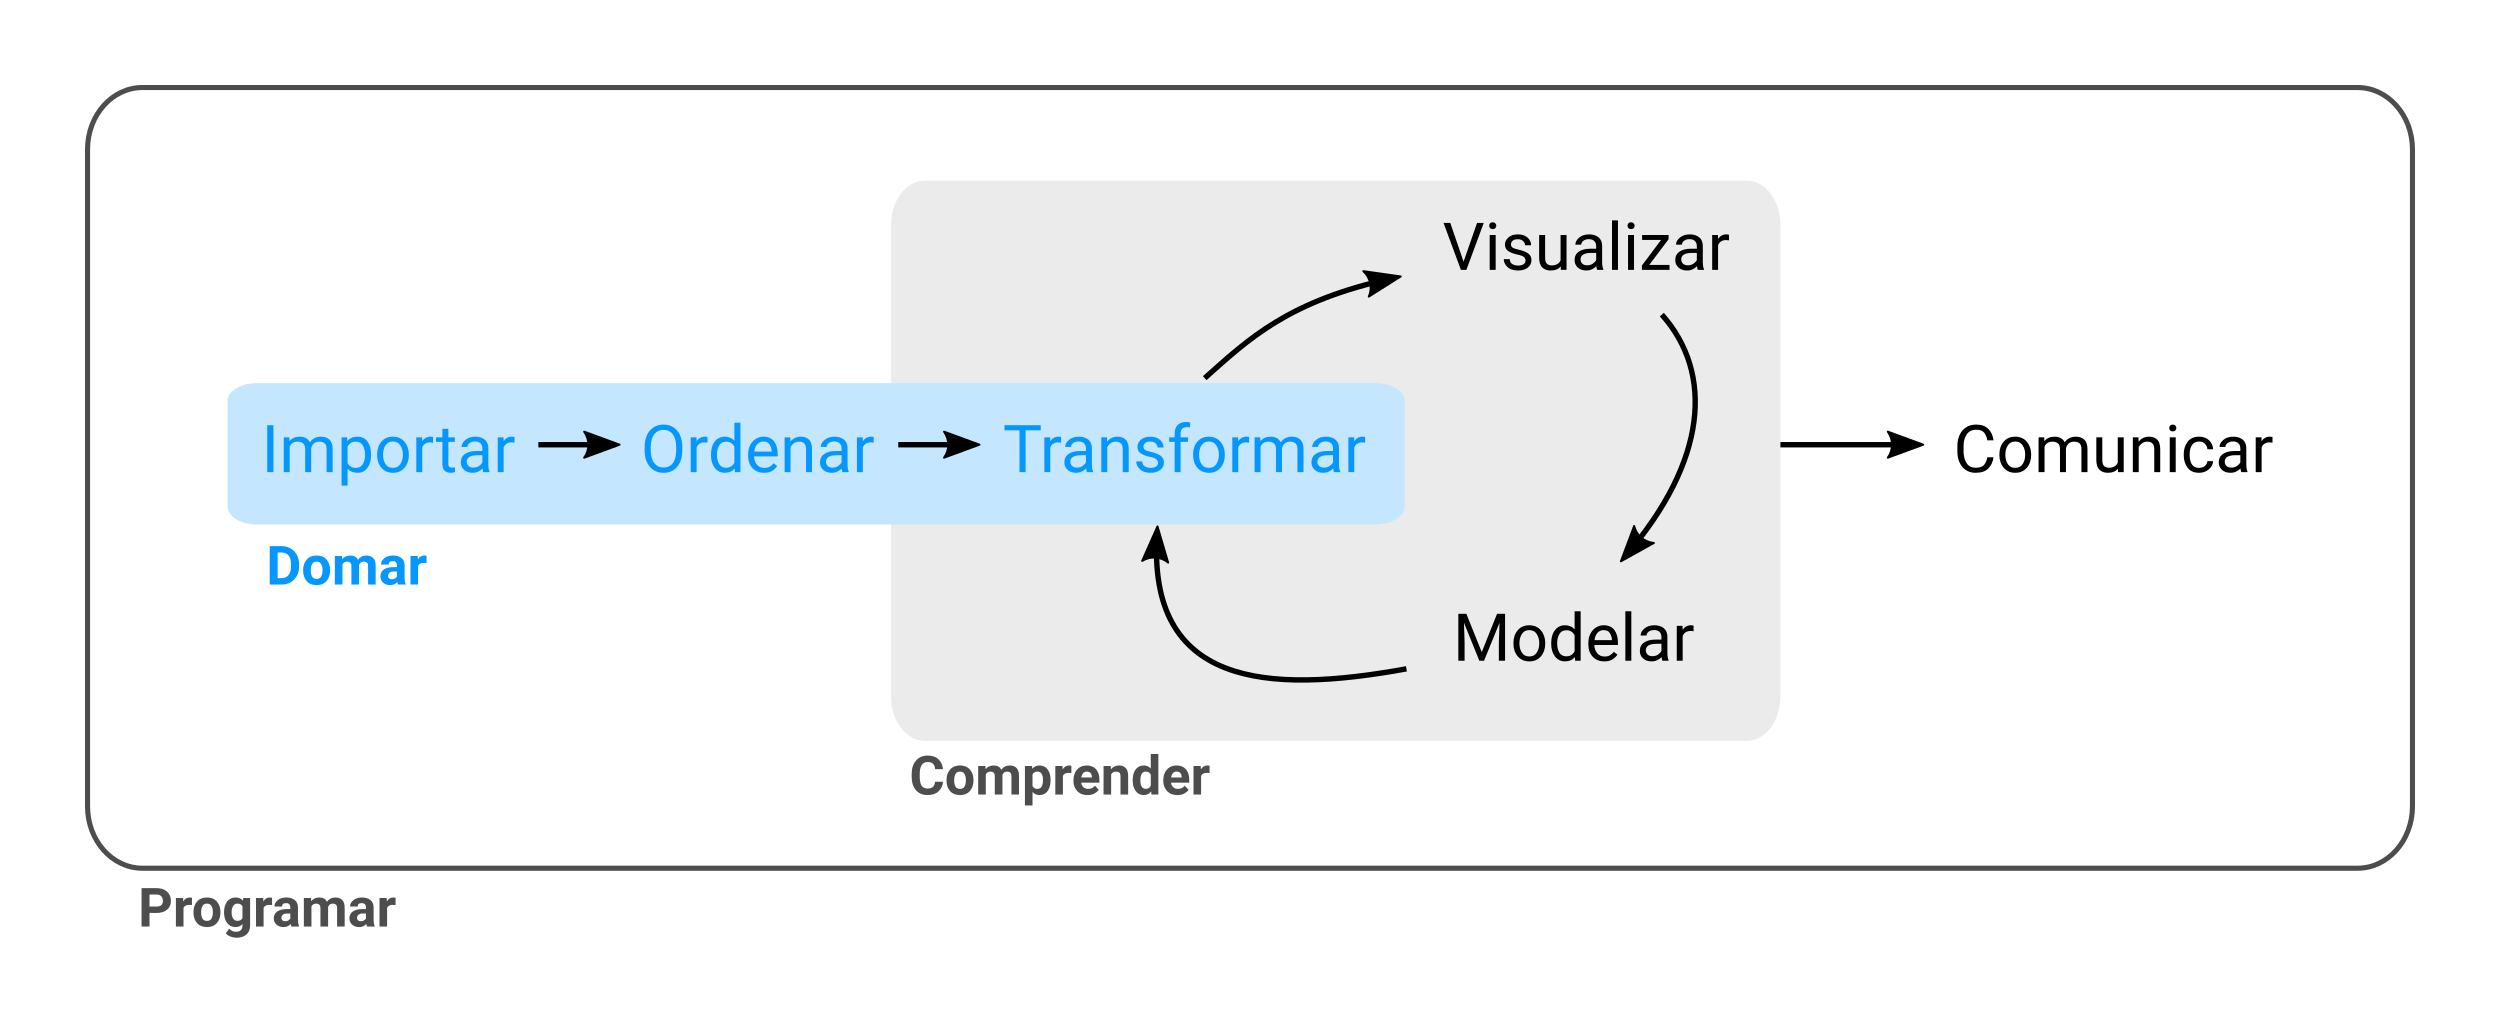
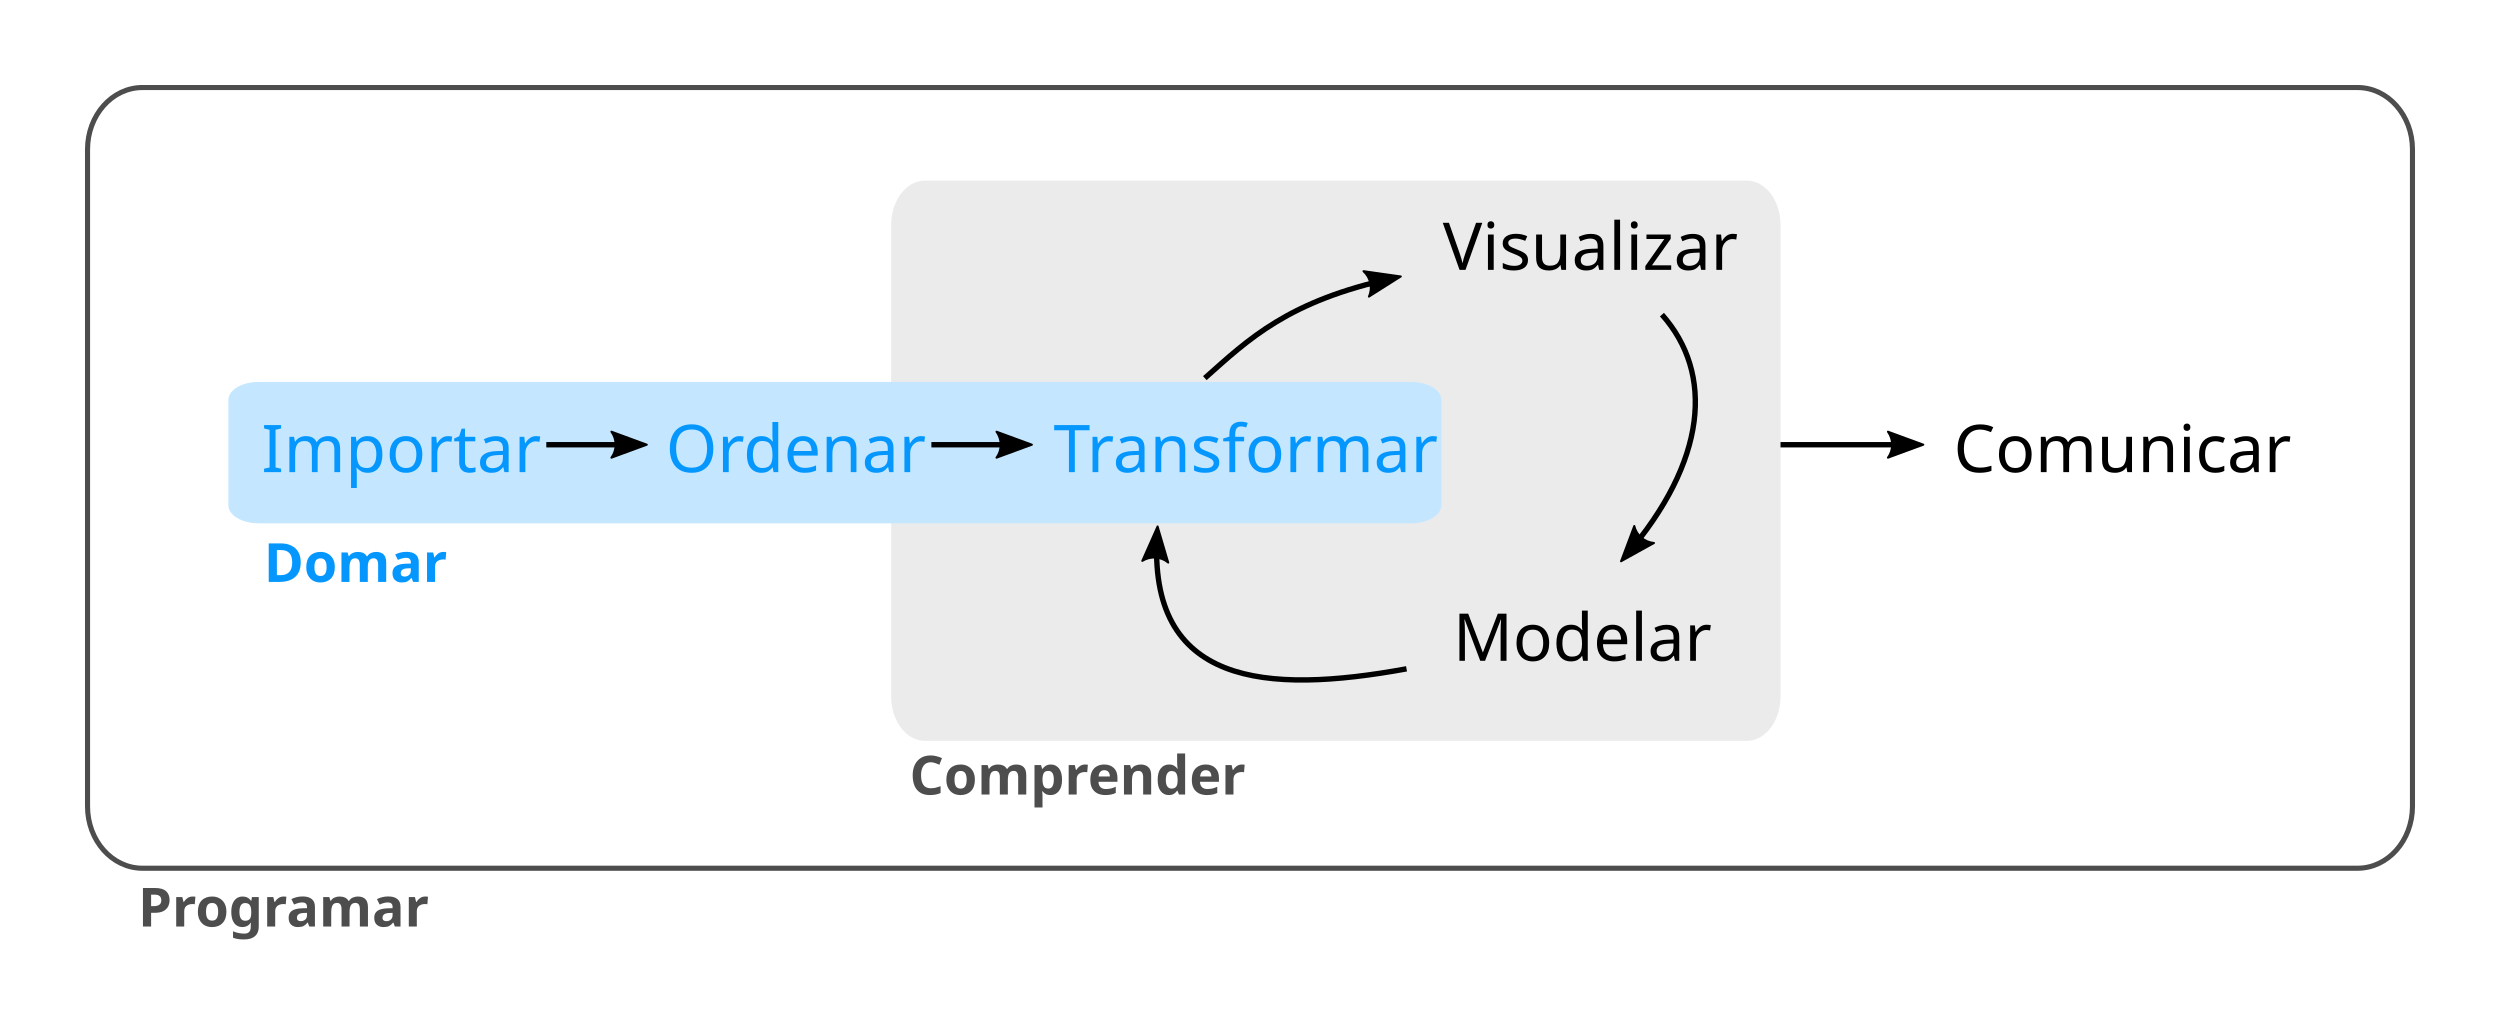
- <svg xmlns="http://www.w3.org/2000/svg" version="1.1" id="svg2" width="147.09mm" height="60.173mm" viewBox="0 0 555.929 227.427">
+ <svg xmlns="http://www.w3.org/2000/svg" version="1.1" id="svg2" width="147.09mm" height="60.218mm" viewBox="0 0 555.929 227.595">
  <defs id="defs6">
-     <marker style="overflow:visible" id="marker926" refX="0" refY="0" orient="auto">
-       <path transform="scale(-0.6)" d="M 8.719,4.034 -2.207,0.016 8.719,-4.002 c -1.745,2.372 -1.735,5.617 -6e-7,8.035 z" style="fill:#000000;fill-opacity:1;fill-rule:evenodd;stroke:#000000;stroke-width:0.625;stroke-linejoin:round;stroke-opacity:1" id="path924" />
-     </marker>
    <marker orient="auto" refY="0" refX="0" id="marker8276" style="overflow:visible">
      <path id="path8274" style="fill:#000000;fill-opacity:1;fill-rule:evenodd;stroke:#000000;stroke-width:0.625;stroke-linejoin:round;stroke-opacity:1" d="M 8.719,4.034 -2.207,0.016 8.719,-4.002 c -1.745,2.372 -1.735,5.617 -6e-7,8.035 z" transform="scale(-0.6)" />
    </marker>
    <marker orient="auto" refY="0" refX="0" id="marker7064" style="overflow:visible">
      <path id="path7062" style="fill:#000000;fill-opacity:1;fill-rule:evenodd;stroke:#000000;stroke-width:0.625;stroke-linejoin:round;stroke-opacity:1" d="M 8.719,4.034 -2.207,0.016 8.719,-4.002 c -1.745,2.372 -1.735,5.617 -6e-7,8.035 z" transform="scale(-0.6)" />
    </marker>
    <marker orient="auto" refY="0" refX="0" id="marker5888" style="overflow:visible">
      <path id="path5886" style="fill:#000000;fill-opacity:1;fill-rule:evenodd;stroke:#000000;stroke-width:0.625;stroke-linejoin:round;stroke-opacity:1" d="M 8.719,4.034 -2.207,0.016 8.719,-4.002 c -1.745,2.372 -1.735,5.617 -6e-7,8.035 z" transform="scale(-0.6)" />
    </marker>
    <marker orient="auto" refY="0" refX="0" id="marker5845" style="overflow:visible">
      <path id="path5843" style="fill:#000000;fill-opacity:1;fill-rule:evenodd;stroke:#000000;stroke-width:0.625;stroke-linejoin:round;stroke-opacity:1" d="M 8.719,4.034 -2.207,0.016 8.719,-4.002 c -1.745,2.372 -1.735,5.617 -6e-7,8.035 z" transform="scale(-0.6)" />
    </marker>
    <marker orient="auto" refY="0" refX="0" id="marker5115" style="overflow:visible">
      <path id="path5113" style="fill:#000000;fill-opacity:1;fill-rule:evenodd;stroke:#000000;stroke-width:0.625;stroke-linejoin:round;stroke-opacity:1" d="M 8.719,4.034 -2.207,0.016 8.719,-4.002 c -1.745,2.372 -1.735,5.617 -6e-7,8.035 z" transform="scale(-0.6)" />
    </marker>
+     <marker style="overflow:visible" id="marker4863" refX="0" refY="0" orient="auto">
+       <path transform="scale(-0.6)" d="M 8.719,4.034 -2.207,0.016 8.719,-4.002 c -1.745,2.372 -1.735,5.617 -6e-7,8.035 z" style="fill:#000000;fill-opacity:1;fill-rule:evenodd;stroke:#000000;stroke-width:0.625;stroke-linejoin:round;stroke-opacity:1" id="path4861" />
+     </marker>
    <marker orient="auto" refY="0" refX="0" id="Arrow2Mend" style="overflow:visible">
      <path id="path4604" style="fill:#000000;fill-opacity:1;fill-rule:evenodd;stroke:#000000;stroke-width:0.625;stroke-linejoin:round;stroke-opacity:1" d="M 8.719,4.034 -2.207,0.016 8.719,-4.002 c -1.745,2.372 -1.735,5.617 -6e-7,8.035 z" transform="scale(-0.6)" />
    </marker>
  </defs>
-   <g id="g79">
+   <g id="g1003">
    <rect ry="13.756" rx="12.201" y="19.465" x="19.465" height="173.605" width="517" id="rect4537" style="fill:none;fill-opacity:1;stroke:#4d4d4d;stroke-width:1.134;stroke-miterlimit:4;stroke-dasharray:none;paint-order:stroke markers fill" />
    <text id="text4571" y="206.033" x="30.712" style="font-style:normal;font-weight:normal;font-size:40px;line-height:1.25;font-family:sans-serif;letter-spacing:0px;word-spacing:0px;fill:#4d4d4d;fill-opacity:1;stroke:none" xml:space="preserve">
-       <tspan style="font-style:normal;font-variant:normal;font-weight:bold;font-stretch:normal;font-size:12px;font-family:Roboto;-inkscape-font-specification:'Roboto Bold';fill:#4d4d4d" y="206.033" x="30.712" id="tspan4569">Programar</tspan>
+       <tspan style="font-style:normal;font-variant:normal;font-weight:bold;font-stretch:normal;font-size:12px;font-family:'Fira Sans';-inkscape-font-specification:'Fira Sans Bold';fill:#4d4d4d" y="206.033" x="30.712" id="tspan4569">Programar</tspan>
    </text>
  </g>
-   <g id="g10460" transform="translate(42.09355,19.46457)">
-     <g id="g74">
-       <path style="fill:none;stroke:#000000;stroke-width:1.2;stroke-linecap:butt;stroke-linejoin:miter;stroke-miterlimit:4;stroke-dasharray:none;stroke-opacity:1;marker-end:url(#marker5115)" d="m 353.673,79.432 h 30.311" id="path5111" />
-       <rect ry="9.871" rx="7.498" y="20.7" x="156.05" height="124.58" width="197.771" id="rect4539" style="fill:#ebebeb;fill-opacity:1;stroke:none;stroke-width:0.594;stroke-miterlimit:4;stroke-dasharray:none;paint-order:stroke markers fill" />
-       <rect style="fill:#c4e7ff;fill-opacity:1;stroke:none;stroke-width:0.343;stroke-miterlimit:4;stroke-dasharray:none;paint-order:stroke markers fill" id="rect917" width="261.793" height="31.439" x="8.508" y="65.727" rx="6.514" ry="4.01" />
-       <text id="text4555" y="40.543" x="278.707" style="font-style:normal;font-weight:normal;font-size:40px;line-height:1.25;font-family:sans-serif;letter-spacing:0px;word-spacing:0px;fill:#000000;fill-opacity:1;stroke:none" xml:space="preserve">
-         <tspan style="font-style:normal;font-variant:normal;font-weight:normal;font-stretch:normal;font-size:14.667px;font-family:Roboto;-inkscape-font-specification:Roboto" y="40.543" x="278.707" id="tspan4553">Visualizar</tspan>
+   <g id="g10460" transform="translate(37.29749,19.46457)">
+     <flowRoot xml:space="preserve" id="flowRoot993" style="font-style:normal;font-weight:normal;font-size:40px;line-height:1.25;font-family:sans-serif;letter-spacing:0px;word-spacing:0px;fill:#000000;fill-opacity:1;stroke:none">
+       <flowRegion id="flowRegion995">
+         <rect id="rect997" width="42.321" height="71.678" x="364.111" y="154.986" />
+       </flowRegion>
+       <flowPara id="flowPara999" />
+     </flowRoot>
+   </g>
+   <flowRoot xml:space="preserve" id="flowRoot965" style="font-style:normal;font-weight:normal;font-size:40px;line-height:1.25;font-family:sans-serif;letter-spacing:0px;word-spacing:0px;fill:#000000;fill-opacity:1;stroke:none" transform="translate(9.680914)">
+     <flowRegion id="flowRegion967">
+       <rect id="rect969" width="78.923" height="61.384" x="342.379" y="170.618" />
+     </flowRegion>
+     <flowPara id="flowPara971" />
+   </flowRoot>
+   <g id="g956" transform="translate(14.50202)">
+     <g id="g951" transform="translate(27.61658,19.46457)" />
+     <g id="g1077">
+       <path transform="translate(27.61658,19.46457)" id="path5111" d="m 353.673,79.432 h 30.311" style="fill:none;stroke:#000000;stroke-width:1.2;stroke-linecap:butt;stroke-linejoin:miter;stroke-miterlimit:4;stroke-dasharray:none;stroke-opacity:1;marker-end:url(#marker5115)" />
+       <rect transform="translate(27.61658,19.46457)" style="fill:#ebebeb;fill-opacity:1;stroke:none;stroke-width:0.594;stroke-miterlimit:4;stroke-dasharray:none;paint-order:stroke markers fill" id="rect4539" width="197.771" height="124.58" x="156.05" y="20.7" rx="7.498" ry="9.871" />
+       <rect ry="4.01" rx="6.711" y="84.931" x="36.282" height="31.439" width="269.73" id="rect917" style="fill:#c4e7ff;fill-opacity:1;stroke:none;stroke-width:0.349;stroke-miterlimit:4;stroke-dasharray:none;paint-order:stroke markers fill" />
+       <text transform="translate(27.61658,19.46457)" xml:space="preserve" style="font-style:normal;font-weight:normal;font-size:40px;line-height:1.25;font-family:sans-serif;letter-spacing:0px;word-spacing:0px;fill:#000000;fill-opacity:1;stroke:none" x="278.707" y="40.543" id="text4555">
+         <tspan id="tspan4553" x="278.707" y="40.543" style="font-style:normal;font-variant:normal;font-weight:normal;font-stretch:normal;font-size:14.667px;font-family:'Fira Sans';-inkscape-font-specification:'Fira Sans';fill:#000000;fill-opacity:1">Visualizar</tspan>
      </text>
-       <text xml:space="preserve" style="font-style:normal;font-weight:normal;font-size:40px;line-height:1.25;font-family:sans-serif;letter-spacing:0px;word-spacing:0px;fill:#000000;fill-opacity:1;stroke:none" x="280.995" y="127.472" id="text4559">
-         <tspan id="tspan4557" x="280.995" y="127.472" style="font-style:normal;font-variant:normal;font-weight:normal;font-stretch:normal;font-size:14.667px;font-family:Roboto;-inkscape-font-specification:Roboto">Modelar</tspan>
+       <text transform="translate(27.61658,19.46457)" id="text4559" y="127.472" x="280.995" style="font-style:normal;font-weight:normal;font-size:40px;line-height:1.25;font-family:sans-serif;letter-spacing:0px;word-spacing:0px;fill:#000000;fill-opacity:1;stroke:none" xml:space="preserve">
+         <tspan style="font-style:normal;font-variant:normal;font-weight:normal;font-stretch:normal;font-size:14.667px;font-family:'Fira Sans';-inkscape-font-specification:'Fira Sans';fill:#000000" y="127.472" x="280.995" id="tspan4557">Modelar</tspan>
      </text>
-       <text id="text4563" y="85.532" x="392.314" style="font-style:normal;font-weight:normal;font-size:40px;line-height:1.25;font-family:sans-serif;letter-spacing:0px;word-spacing:0px;fill:#000000;fill-opacity:1;stroke:none" xml:space="preserve">
-         <tspan style="font-style:normal;font-variant:normal;font-weight:normal;font-stretch:normal;font-size:14.667px;font-family:Roboto;-inkscape-font-specification:Roboto" y="85.532" x="392.314" id="tspan4561">Comunicar</tspan>
+       <text transform="translate(27.61658,19.46457)" xml:space="preserve" style="font-style:normal;font-weight:normal;font-size:40px;line-height:1.25;font-family:sans-serif;letter-spacing:0px;word-spacing:0px;fill:#000000;fill-opacity:1;stroke:none" x="392.314" y="85.532" id="text4563">
+         <tspan id="tspan4561" x="392.314" y="85.532" style="font-style:normal;font-variant:normal;font-weight:normal;font-stretch:normal;font-size:14.667px;font-family:'Fira Sans';-inkscape-font-specification:'Fira Sans';fill:#000000">Comunicar</tspan>
      </text>
-       <text id="text4567" y="157.211" x="160.133" style="font-style:normal;font-weight:normal;font-size:40px;line-height:1.25;font-family:sans-serif;letter-spacing:0px;word-spacing:0px;fill:#4d4d4d;fill-opacity:1;stroke:none" xml:space="preserve">
-         <tspan style="font-style:normal;font-variant:normal;font-weight:bold;font-stretch:normal;font-size:12px;font-family:Roboto;-inkscape-font-specification:'Roboto Bold';fill:#4d4d4d" y="157.211" x="160.133" id="tspan4565">Comprender</tspan>
+       <text transform="translate(27.61658,19.46457)" xml:space="preserve" style="font-style:normal;font-weight:normal;font-size:40px;line-height:1.25;font-family:sans-serif;letter-spacing:0px;word-spacing:0px;fill:#4d4d4d;fill-opacity:1;stroke:none" x="160.133" y="157.211" id="text4567">
+         <tspan id="tspan4565" x="160.133" y="157.211" style="font-style:normal;font-variant:normal;font-weight:bold;font-stretch:normal;font-size:12px;font-family:'Fira Sans';-inkscape-font-specification:'Fira Sans Bold';fill:#4d4d4d;fill-opacity:1">Comprender</tspan>
      </text>
-       <path style="fill:none;stroke:#000000;stroke-width:1.2;stroke-linecap:butt;stroke-linejoin:miter;stroke-miterlimit:4;stroke-dasharray:none;stroke-opacity:1;marker-end:url(#marker5888)" d="m 225.798,64.625 c 9.751,-8.661 18.494,-17.212 42.027,-22.267" id="path5884" />
-       <path style="fill:none;stroke:#000000;stroke-width:1.2;stroke-linecap:butt;stroke-linejoin:miter;stroke-miterlimit:4;stroke-dasharray:none;stroke-opacity:1;marker-end:url(#marker7064)" d="m 270.654,129.264 c -31.299,5.723 -57.674,3.741 -55.451,-30.077" id="path7060" />
-       <path style="fill:none;stroke:#000000;stroke-width:1.2;stroke-linecap:butt;stroke-linejoin:miter;stroke-miterlimit:4;stroke-dasharray:none;stroke-opacity:1;marker-end:url(#marker8276)" d="m 327.452,50.499 c 11.592,13.041 10.135,32.526 -8.07,53.638" id="path8272" />
-       <g id="g59">
-         <text id="text4543" y="85.532" x="16.013" style="font-style:normal;font-weight:normal;font-size:40px;line-height:1.25;font-family:sans-serif;letter-spacing:0px;word-spacing:0px;fill:#000000;fill-opacity:1;stroke:none" xml:space="preserve">
-           <tspan style="font-style:normal;font-variant:normal;font-weight:normal;font-stretch:normal;font-size:14.667px;font-family:Roboto;-inkscape-font-specification:Roboto;fill:#0597fe" y="85.532" x="16.013" id="tspan4541">Importar</tspan>
-         </text>
-         <text xml:space="preserve" style="font-style:normal;font-weight:normal;font-size:40px;line-height:1.25;font-family:sans-serif;letter-spacing:0px;word-spacing:0px;fill:#000000;fill-opacity:1;stroke:none" x="100.393" y="85.532" id="text4547">
-           <tspan id="tspan4545" x="100.393" y="85.532" style="font-style:normal;font-variant:normal;font-weight:normal;font-stretch:normal;font-size:14.667px;font-family:Roboto;-inkscape-font-specification:Roboto;fill:#0597fe">Ordenar</tspan>
-         </text>
-         <text id="text4551" y="85.532" x="180.912" style="font-style:normal;font-weight:normal;font-size:40px;line-height:1.25;font-family:sans-serif;letter-spacing:0px;word-spacing:0px;fill:#000000;fill-opacity:1;stroke:none" xml:space="preserve">
-           <tspan style="font-style:normal;font-variant:normal;font-weight:normal;font-stretch:normal;font-size:14.667px;font-family:Roboto;-inkscape-font-specification:Roboto;fill:#0597fe" y="85.532" x="180.912" id="tspan4549">Transformar</tspan>
-         </text>
-         <path id="path4575" d="M 77.629,79.432 H 94.09" style="fill:none;stroke:#000000;stroke-width:1.2;stroke-linecap:butt;stroke-linejoin:miter;stroke-miterlimit:4;stroke-dasharray:none;stroke-opacity:1;marker-end:url(#Arrow2Mend)" />
-         <path style="fill:none;stroke:#000000;stroke-width:1.2;stroke-linecap:butt;stroke-linejoin:miter;stroke-miterlimit:4;stroke-dasharray:none;stroke-opacity:1;marker-end:url(#marker926)" d="m 157.654,79.432 h 16.461" id="path922" />
-       </g>
-       <text xml:space="preserve" style="font-style:normal;font-weight:normal;font-size:40px;line-height:1.25;font-family:sans-serif;letter-spacing:0px;word-spacing:0px;fill:#4d4d4d;fill-opacity:1;stroke:none" x="17.119" y="110.52" id="text1020">
-         <tspan id="tspan1018" x="17.119" y="110.52" style="font-style:normal;font-variant:normal;font-weight:bold;font-stretch:normal;font-size:12px;font-family:Roboto;-inkscape-font-specification:'Roboto Bold';fill:#0597fe">Domar</tspan>
+       <text xml:space="preserve" style="font-style:normal;font-weight:normal;font-size:40px;line-height:1.25;font-family:sans-serif;letter-spacing:0px;word-spacing:0px;fill:#000000;fill-opacity:1;stroke:none" x="16.013" y="85.532" id="text4543" transform="translate(27.61658,19.46457)">
+         <tspan id="tspan4541" x="16.013" y="85.532" style="font-style:normal;font-variant:normal;font-weight:normal;font-stretch:normal;font-size:14.667px;font-family:'Fira Sans';-inkscape-font-specification:'Fira Sans';fill:#0597fe">Importar</tspan>
+       </text>
+       <text id="text4547" y="85.532" x="105.941" style="font-style:normal;font-weight:normal;font-size:40px;line-height:1.25;font-family:sans-serif;letter-spacing:0px;word-spacing:0px;fill:#000000;fill-opacity:1;stroke:none" xml:space="preserve" transform="translate(27.61658,19.46457)">
+         <tspan style="font-style:normal;font-variant:normal;font-weight:normal;font-stretch:normal;font-size:14.667px;font-family:'Fira Sans';-inkscape-font-specification:'Fira Sans';fill:#0597fe" y="85.532" x="105.941" id="tspan4545">Ordenar</tspan>
+       </text>
+       <text xml:space="preserve" style="font-style:normal;font-weight:normal;font-size:40px;line-height:1.25;font-family:sans-serif;letter-spacing:0px;word-spacing:0px;fill:#000000;fill-opacity:1;stroke:none" x="192.159" y="85.532" id="text4551" transform="translate(27.61658,19.46457)">
+         <tspan id="tspan4549" x="192.159" y="85.532" style="font-style:normal;font-variant:normal;font-weight:normal;font-stretch:normal;font-size:14.667px;font-family:'Fira Sans';-inkscape-font-specification:'Fira Sans';fill:#0597fe">Transformar</tspan>
+       </text>
+       <path style="fill:none;stroke:#000000;stroke-width:1.2;stroke-linecap:butt;stroke-linejoin:miter;stroke-miterlimit:4;stroke-dasharray:none;stroke-opacity:1;marker-end:url(#Arrow2Mend)" d="M 79.364,79.432 H 100.121" id="path4575" transform="translate(27.61658,19.46457)" />
+       <path id="path4859" d="m 164.995,79.432 h 20.758" style="fill:none;stroke:#000000;stroke-width:1.2;stroke-linecap:butt;stroke-linejoin:miter;stroke-miterlimit:4;stroke-dasharray:none;stroke-opacity:1;marker-end:url(#marker4863)" transform="translate(27.61658,19.46457)" />
+       <path transform="translate(27.61658,19.46457)" id="path5884" d="m 225.798,64.625 c 9.751,-8.661 18.494,-17.212 42.027,-22.267" style="fill:none;stroke:#000000;stroke-width:1.2;stroke-linecap:butt;stroke-linejoin:miter;stroke-miterlimit:4;stroke-dasharray:none;stroke-opacity:1;marker-end:url(#marker5888)" />
+       <path transform="translate(27.61658,19.46457)" id="path7060" d="m 270.654,129.264 c -31.299,5.723 -57.674,3.741 -55.451,-30.077" style="fill:none;stroke:#000000;stroke-width:1.2;stroke-linecap:butt;stroke-linejoin:miter;stroke-miterlimit:4;stroke-dasharray:none;stroke-opacity:1;marker-end:url(#marker7064)" />
+       <path transform="translate(27.61658,19.46457)" id="path8272" d="m 327.452,50.499 c 11.592,13.041 10.135,32.526 -8.07,53.638" style="fill:none;stroke:#000000;stroke-width:1.2;stroke-linecap:butt;stroke-linejoin:miter;stroke-miterlimit:4;stroke-dasharray:none;stroke-opacity:1;marker-end:url(#marker8276)" />
+       <text id="text1020" y="129.398" x="44.179" style="font-style:normal;font-weight:normal;font-size:40px;line-height:1.25;font-family:sans-serif;letter-spacing:0px;word-spacing:0px;fill:#4d4d4d;fill-opacity:1;stroke:none" xml:space="preserve">
+         <tspan style="font-style:normal;font-variant:normal;font-weight:bold;font-stretch:normal;font-size:12px;font-family:'Fira Sans';-inkscape-font-specification:'Fira Sans Bold';fill:#0597fe" y="129.398" x="44.179" id="tspan1018">Domar</tspan>
      </text>
    </g>
  </g>
</svg>
